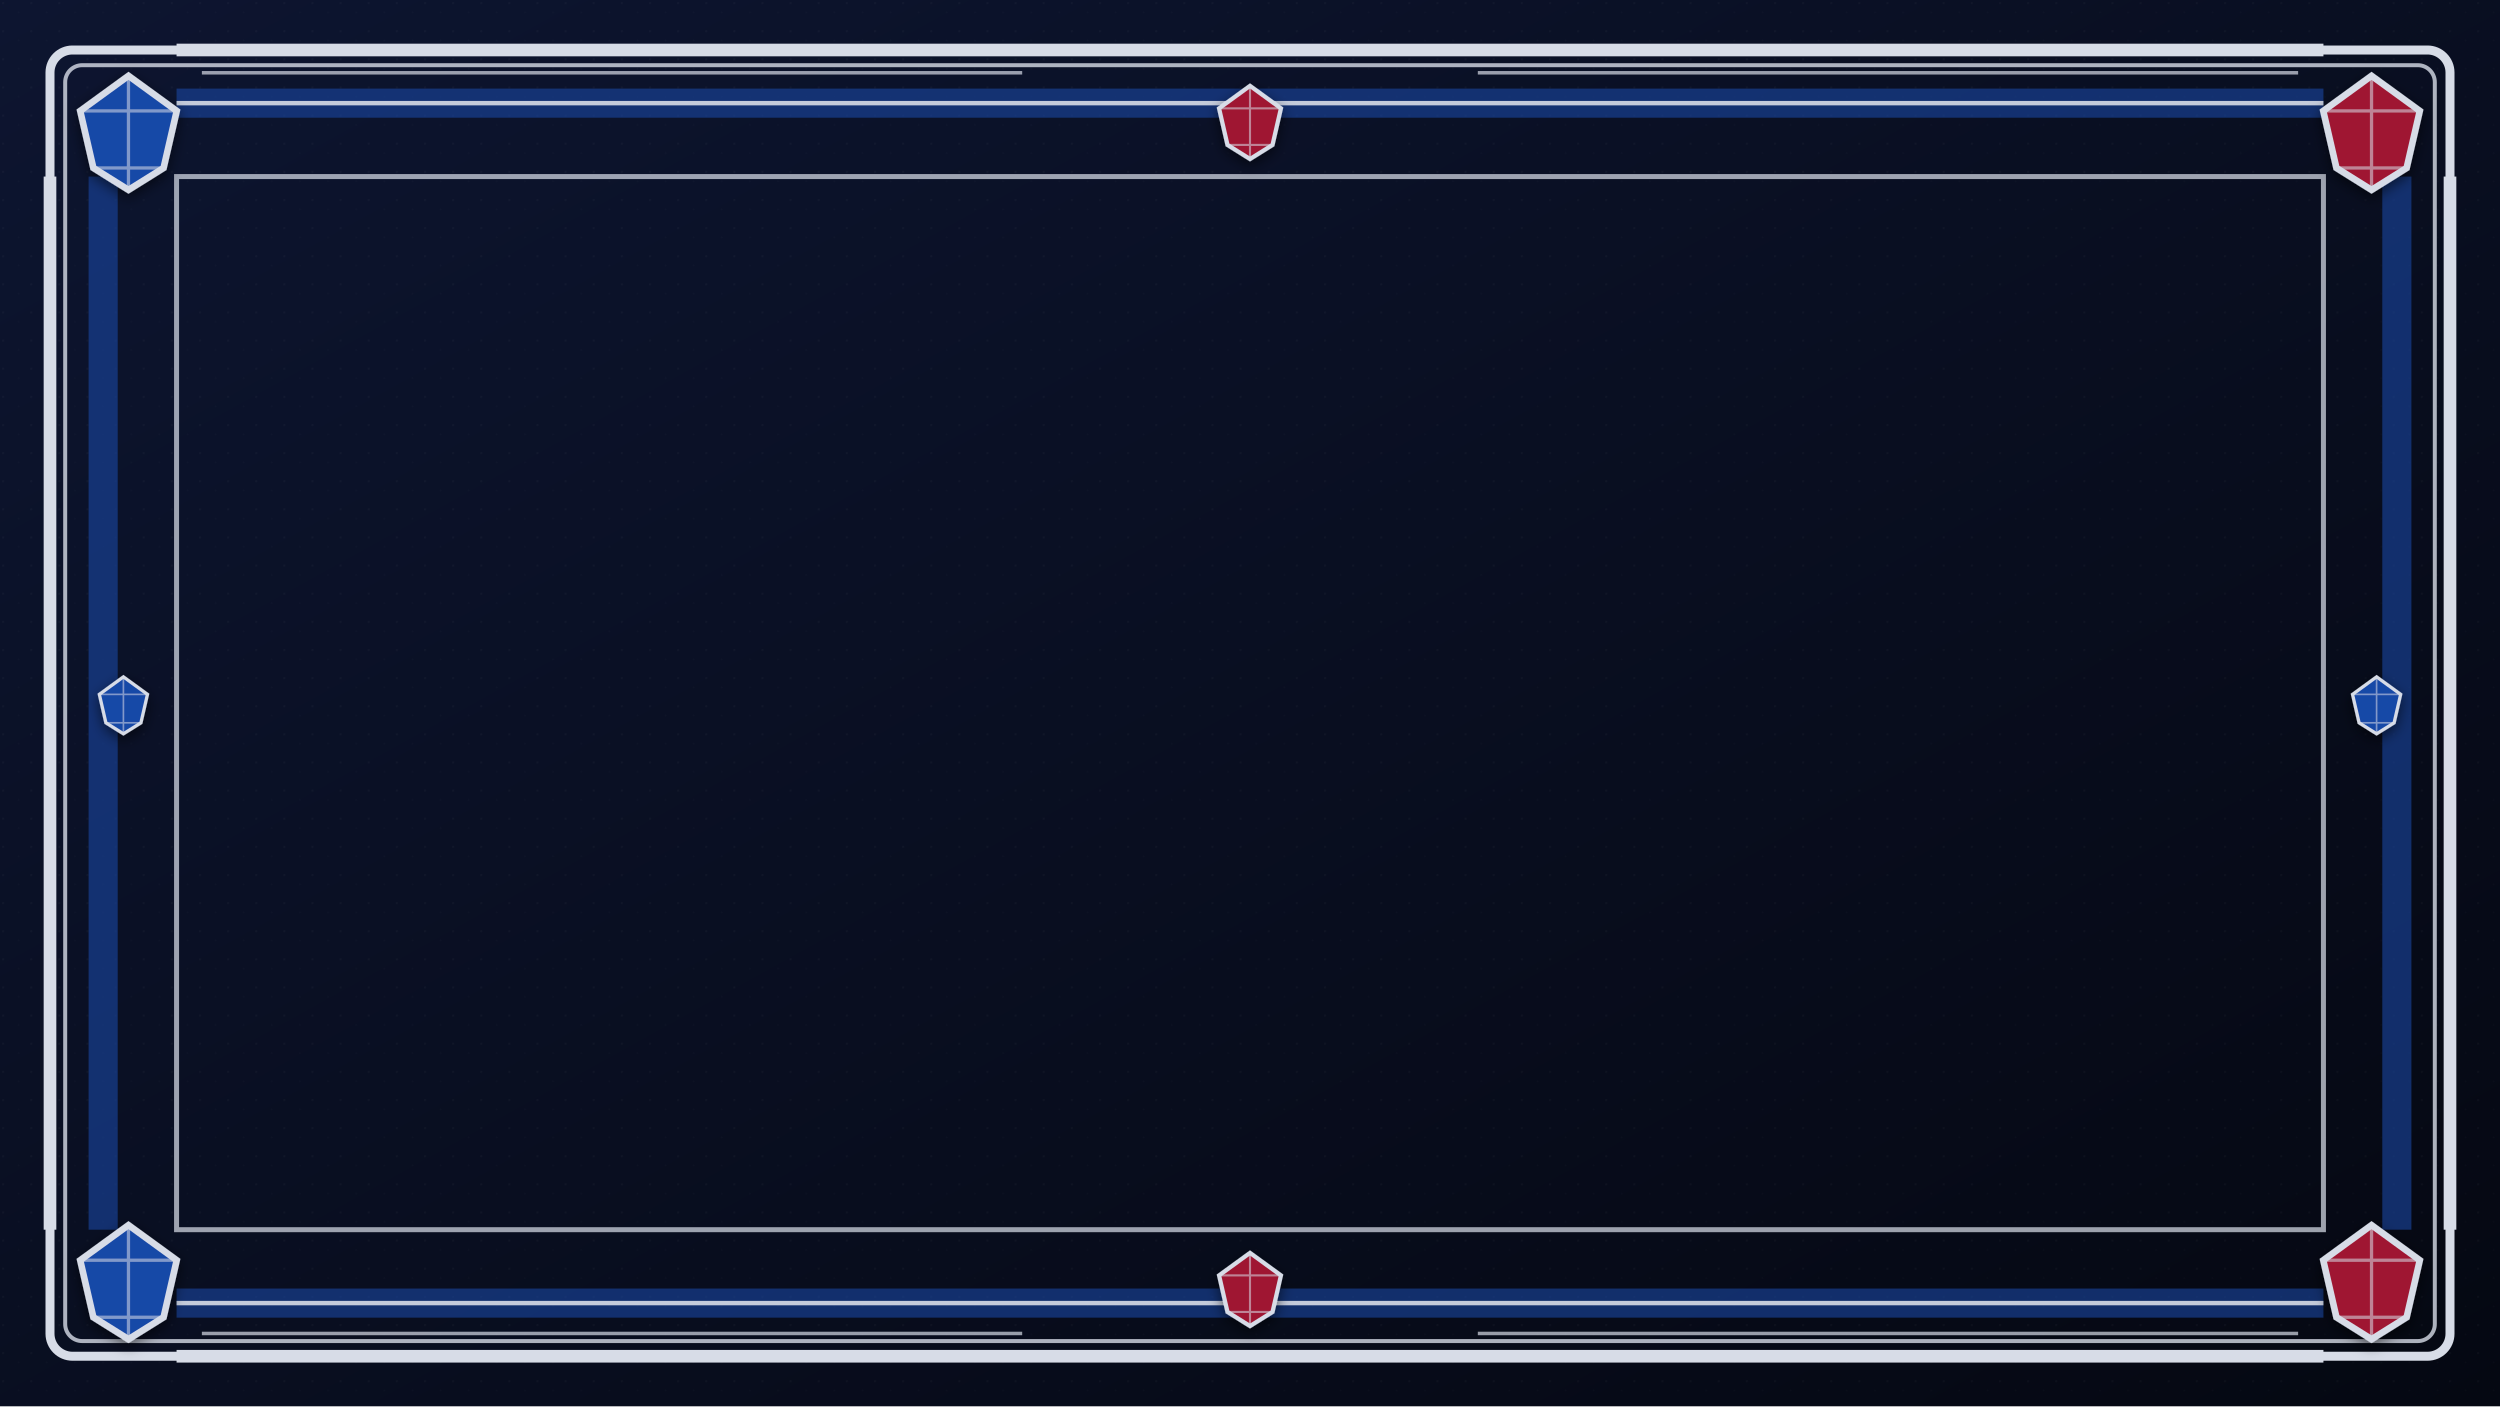
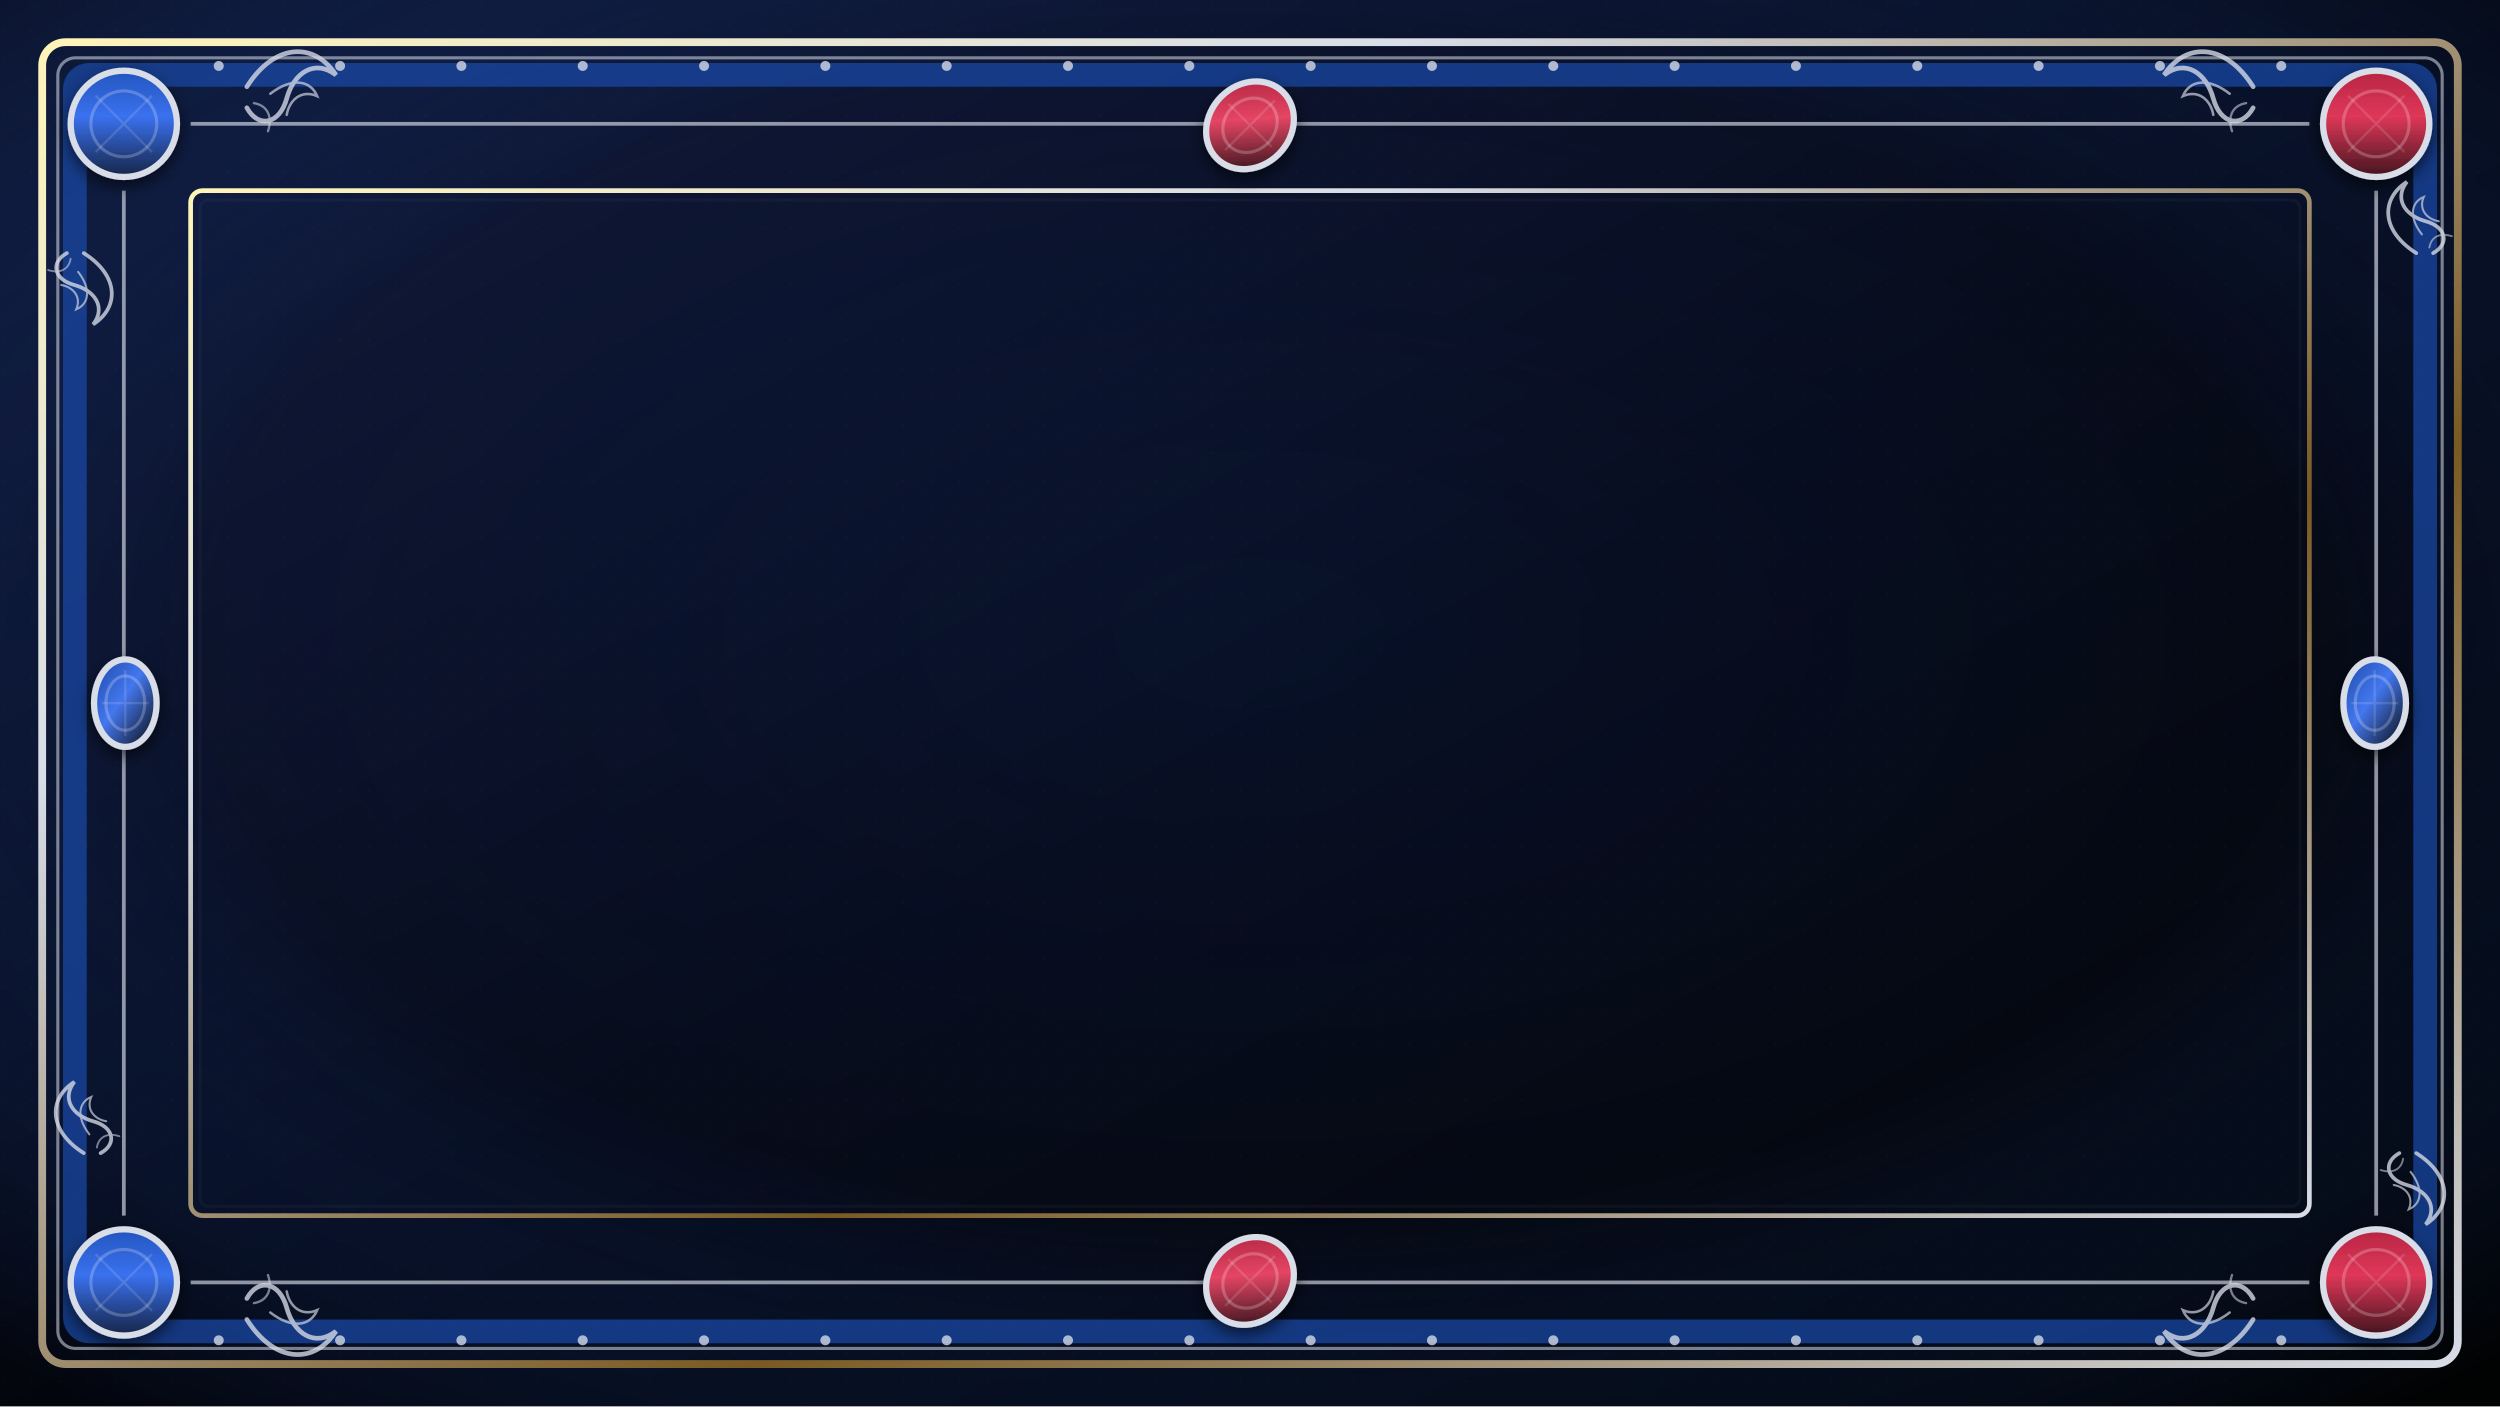
<svg xmlns="http://www.w3.org/2000/svg" width="1600" height="900" viewBox="0 0 1600 900">
  <defs>
    <linearGradient id="bg" x1="0" y1="0" x2="1" y2="1">
-       <stop offset="0" stop-color="#0d1530" />
-       <stop offset="1" stop-color="#050812" />
+       <stop offset="0" stop-color="#111b3d" />
+       <stop offset=".52" stop-color="#060a18" />
+       <stop offset="1" stop-color="#020303" />
    </linearGradient>
-     <linearGradient id="band" x1="0" y1="0" x2="1" y2="0">
-       <stop offset="0" stop-color="#050812" />
-       <stop offset=".5" stop-color="#0d1530" />
-       <stop offset="1" stop-color="#050812" />
+     <linearGradient id="metal" x1="0" y1="0" x2="1" y2="1">
+       <stop offset="0" stop-color="#fff4b8" />
+       <stop offset=".28" stop-color="#d8dde8" />
+       <stop offset=".65" stop-color="#7a5a22" />
+       <stop offset="1" stop-color="#d8dde8" />
    </linearGradient>
-     <filter id="shadow" x="-20%" y="-20%" width="140%" height="140%">
-       <feDropShadow dx="0" dy="3" stdDeviation="4" flood-color="#000" flood-opacity=".55" />
+     <radialGradient id="halo" cx=".5" cy=".45" r=".72">
+       <stop offset="0" stop-color="#1948a7" stop-opacity=".10" />
+       <stop offset=".58" stop-color="#1948a7" stop-opacity=".025" />
+       <stop offset="1" stop-color="#000" stop-opacity=".48" />
+     </radialGradient>
+     <pattern id="grain" width="18" height="18" patternUnits="userSpaceOnUse">
+       <circle cx="2" cy="2" r=".7" fill="#fff" opacity=".022" />
+       <circle cx="13" cy="9" r=".55" fill="#fff" opacity=".015" />
+     </pattern>
+     <filter id="shadow" x="-25%" y="-25%" width="150%" height="150%">
+       <feDropShadow dx="0" dy="4" stdDeviation="5" flood-color="#000" flood-opacity=".62" />
    </filter>
-     <pattern id="grain" width="18" height="18" patternUnits="userSpaceOnUse">
-       <circle cx="2" cy="2" r=".8" fill="#fff" opacity=".025" />
-       <circle cx="12" cy="8" r=".6" fill="#fff" opacity=".018" />
-     </pattern>
+     <filter id="soft" x="-20%" y="-20%" width="140%" height="140%">
+       <feGaussianBlur stdDeviation="5" />
+     </filter>
  </defs>
  <rect width="1600" height="900" fill="url(#bg)" />
+   <rect width="1600" height="900" fill="url(#halo)" />
  <rect width="1600" height="900" fill="url(#grain)" />
-   <rect x="32" y="32" width="1536" height="836" rx="14.4" fill="none" stroke="#d7dce7" stroke-width="5.76" />
-   <rect x="41.72" y="41.72" width="1516.56" height="816.56" rx="10.88" fill="none" stroke="#d7dce7" stroke-width="2.56" opacity=".8" />
-   <path d="M113 32 H1487 M113 868 H1487 M32 113 V787 M1568 113 V787" stroke="#d7dce7" stroke-width="8.1" />
-   <path d="M113 66.02 H1487 M113 833.98 H1487 M66.02 113 V787 M1533.98 113 V787" stroke="#1948a7" stroke-width="18.63" opacity=".58" />
-   <path d="M113 66.02 H1487 M113 833.98 H1487" stroke="#d7dce7" stroke-width="2.835" opacity=".9" />
-   <rect x="113" y="113" width="1374" height="674" fill="none" stroke="#d7dce7" stroke-width="3.2" opacity=".72" />
+   <rect x="27" y="27" width="1546" height="846" rx="14.85" fill="none" stroke="url(#metal)" stroke-width="5" />
+   <rect x="37" y="37" width="1526" height="826" rx="11.34" fill="none" stroke="#d8dde8" stroke-opacity=".55" stroke-width="2" />
+   <rect x="47.9" y="47.9" width="1504.2" height="804.2" rx="9.18" fill="none" stroke="#1948a7" stroke-opacity=".72" stroke-width="15.2" />
+   <rect x="122" y="122" width="1356" height="656" rx="7.56" fill="none" stroke="url(#metal)" stroke-width="3" />
+   <g fill="#d8dde8" opacity=".78">
+     <circle cx="140" cy="42.2" r="3.2" />
+     <circle cx="217.647" cy="42.2" r="3.2" />
+     <circle cx="295.294" cy="42.2" r="3.2" />
+     <circle cx="372.941" cy="42.2" r="3.2" />
+     <circle cx="450.588" cy="42.2" r="3.2" />
+     <circle cx="528.235" cy="42.2" r="3.2" />
+     <circle cx="605.882" cy="42.2" r="3.2" />
+     <circle cx="683.529" cy="42.2" r="3.2" />
+     <circle cx="761.176" cy="42.2" r="3.2" />
+     <circle cx="838.824" cy="42.2" r="3.2" />
+     <circle cx="916.471" cy="42.2" r="3.2" />
+     <circle cx="994.118" cy="42.2" r="3.2" />
+     <circle cx="1071.765" cy="42.2" r="3.2" />
+     <circle cx="1149.412" cy="42.2" r="3.2" />
+     <circle cx="1227.059" cy="42.2" r="3.2" />
+     <circle cx="1304.706" cy="42.2" r="3.2" />
+     <circle cx="1382.353" cy="42.2" r="3.2" />
+     <circle cx="1460" cy="42.2" r="3.2" />
+     <circle cx="140" cy="857.8" r="3.2" />
+     <circle cx="217.647" cy="857.8" r="3.2" />
+     <circle cx="295.294" cy="857.8" r="3.2" />
+     <circle cx="372.941" cy="857.8" r="3.2" />
+     <circle cx="450.588" cy="857.8" r="3.2" />
+     <circle cx="528.235" cy="857.8" r="3.2" />
+     <circle cx="605.882" cy="857.8" r="3.2" />
+     <circle cx="683.529" cy="857.8" r="3.2" />
+     <circle cx="761.176" cy="857.8" r="3.2" />
+     <circle cx="838.824" cy="857.8" r="3.2" />
+     <circle cx="916.471" cy="857.8" r="3.2" />
+     <circle cx="994.118" cy="857.8" r="3.2" />
+     <circle cx="1071.765" cy="857.8" r="3.2" />
+     <circle cx="1149.412" cy="857.8" r="3.2" />
+     <circle cx="1227.059" cy="857.8" r="3.2" />
+     <circle cx="1304.706" cy="857.8" r="3.2" />
+     <circle cx="1382.353" cy="857.8" r="3.2" />
+     <circle cx="1460" cy="857.8" r="3.2" />
+   </g>
+   <path d="M122 79.25 H1478 M122 820.75 H1478" stroke="#d8dde8" stroke-width="2.4" opacity=".65" />
+   <path d="M79.25 122 V778 M1520.75 122 V778" stroke="#d8dde8" stroke-width="2.4" opacity=".65" />
  <g filter="url(#shadow)">
-     <g transform="translate(82.22 82.22) scale(1.404)">
-       <path d="M0-24 L22-8 L16 18 L0 28 L-16 18 L-22-8 Z" fill="#1948a7" stroke="#d7dce7" stroke-width="3" />
-       <path d="M0-24 L0 28 M-22-8 L22-8 M-16 18 L16 18" stroke="#d7dce7" stroke-width="1.5" opacity=".55" />
-     </g>
-     <g transform="translate(1517.78 82.22) scale(1.404)">
-       <path d="M0-24 L22-8 L16 18 L0 28 L-16 18 L-22-8 Z" fill="#9f1833" stroke="#d7dce7" stroke-width="3" />
-       <path d="M0-24 L0 28 M-22-8 L22-8 M-16 18 L16 18" stroke="#d7dce7" stroke-width="1.5" opacity=".55" />
-     </g>
-     <g transform="translate(82.22 817.78) scale(1.404)">
-       <path d="M0-24 L22-8 L16 18 L0 28 L-16 18 L-22-8 Z" fill="#1948a7" stroke="#d7dce7" stroke-width="3" />
-       <path d="M0-24 L0 28 M-22-8 L22-8 M-16 18 L16 18" stroke="#d7dce7" stroke-width="1.5" opacity=".55" />
-     </g>
-     <g transform="translate(1517.78 817.78) scale(1.404)">
-       <path d="M0-24 L22-8 L16 18 L0 28 L-16 18 L-22-8 Z" fill="#9f1833" stroke="#d7dce7" stroke-width="3" />
-       <path d="M0-24 L0 28 M-22-8 L22-8 M-16 18 L16 18" stroke="#d7dce7" stroke-width="1.5" opacity=".55" />
-     </g>
-     <g transform="translate(78.98 450) scale(0.7)">
-       <path d="M0-24 L22-8 L16 18 L0 28 L-16 18 L-22-8 Z" fill="#1948a7" stroke="#d7dce7" stroke-width="3" />
-       <path d="M0-24 L0 28 M-22-8 L22-8 M-16 18 L16 18" stroke="#d7dce7" stroke-width="1.5" opacity=".55" />
-     </g>
-     <g transform="translate(1521.02 450) scale(0.7)">
-       <path d="M0-24 L22-8 L16 18 L0 28 L-16 18 L-22-8 Z" fill="#1948a7" stroke="#d7dce7" stroke-width="3" />
-       <path d="M0-24 L0 28 M-22-8 L22-8 M-16 18 L16 18" stroke="#d7dce7" stroke-width="1.5" opacity=".55" />
-     </g>
-     <g transform="translate(800 76.55) scale(0.9)">
-       <path d="M0-24 L22-8 L16 18 L0 28 L-16 18 L-22-8 Z" fill="#9f1833" stroke="#d7dce7" stroke-width="3" />
-       <path d="M0-24 L0 28 M-22-8 L22-8 M-16 18 L16 18" stroke="#d7dce7" stroke-width="1.5" opacity=".55" />
-     </g>
-     <g transform="translate(800 823.45) scale(0.9)">
-       <path d="M0-24 L22-8 L16 18 L0 28 L-16 18 L-22-8 Z" fill="#9f1833" stroke="#d7dce7" stroke-width="3" />
-       <path d="M0-24 L0 28 M-22-8 L22-8 M-16 18 L16 18" stroke="#d7dce7" stroke-width="1.5" opacity=".55" />
+     <g transform="translate(79.25 79.25) rotate(45)">
+       <defs>
+         <linearGradient id="sap0-g" x1="0" y1="0" x2="1" y2="1">
+           <stop offset="0" stop-color="#1948a7" />
+           <stop offset=".45" stop-color="#3a71ef" />
+           <stop offset="1" stop-color="#090909" />
+         </linearGradient>
+       </defs>
+       <ellipse rx="34" ry="34" fill="url(#sap0-g)" stroke="#d8dde8" stroke-width="4" />
+       <ellipse rx="21.08" ry="21.08" fill="none" stroke="#fff" stroke-opacity=".22" stroke-width="2" />
+       <path d="M-25.5 0 H25.5 M0 -25.5 V25.5" stroke="#fff" stroke-opacity=".13" stroke-width="1.5" />
+     </g>
+     <g transform="translate(1520.75 79.25) rotate(45)">
+       <defs>
+         <linearGradient id="sap1-g" x1="0" y1="0" x2="1" y2="1">
+           <stop offset="0" stop-color="#a51d39" />
+           <stop offset=".45" stop-color="#df3758" />
+           <stop offset="1" stop-color="#090909" />
+         </linearGradient>
+       </defs>
+       <ellipse rx="34" ry="34" fill="url(#sap1-g)" stroke="#d8dde8" stroke-width="4" />
+       <ellipse rx="21.08" ry="21.08" fill="none" stroke="#fff" stroke-opacity=".22" stroke-width="2" />
+       <path d="M-25.5 0 H25.5 M0 -25.5 V25.5" stroke="#fff" stroke-opacity=".13" stroke-width="1.5" />
+     </g>
+     <g transform="translate(79.25 820.75) rotate(45)">
+       <defs>
+         <linearGradient id="sap2-g" x1="0" y1="0" x2="1" y2="1">
+           <stop offset="0" stop-color="#1948a7" />
+           <stop offset=".45" stop-color="#3a71ef" />
+           <stop offset="1" stop-color="#090909" />
+         </linearGradient>
+       </defs>
+       <ellipse rx="34" ry="34" fill="url(#sap2-g)" stroke="#d8dde8" stroke-width="4" />
+       <ellipse rx="21.08" ry="21.08" fill="none" stroke="#fff" stroke-opacity=".22" stroke-width="2" />
+       <path d="M-25.5 0 H25.5 M0 -25.5 V25.5" stroke="#fff" stroke-opacity=".13" stroke-width="1.5" />
+     </g>
+     <g transform="translate(1520.75 820.75) rotate(45)">
+       <defs>
+         <linearGradient id="sap3-g" x1="0" y1="0" x2="1" y2="1">
+           <stop offset="0" stop-color="#a51d39" />
+           <stop offset=".45" stop-color="#df3758" />
+           <stop offset="1" stop-color="#090909" />
+         </linearGradient>
+       </defs>
+       <ellipse rx="34" ry="34" fill="url(#sap3-g)" stroke="#d8dde8" stroke-width="4" />
+       <ellipse rx="21.08" ry="21.08" fill="none" stroke="#fff" stroke-opacity=".22" stroke-width="2" />
+       <path d="M-25.5 0 H25.5 M0 -25.5 V25.5" stroke="#fff" stroke-opacity=".13" stroke-width="1.5" />
+     </g>
+     <g transform="translate(800 80.2) rotate(45)">
+       <defs>
+         <linearGradient id="sapT-g" x1="0" y1="0" x2="1" y2="1">
+           <stop offset="0" stop-color="#a51d39" />
+           <stop offset=".45" stop-color="#e54564" />
+           <stop offset="1" stop-color="#090909" />
+         </linearGradient>
+       </defs>
+       <ellipse rx="26" ry="30" fill="url(#sapT-g)" stroke="#d8dde8" stroke-width="4" />
+       <ellipse rx="16.12" ry="18.6" fill="none" stroke="#fff" stroke-opacity=".22" stroke-width="2" />
+       <path d="M-19.5 0 H19.5 M0 -22.5 V22.5" stroke="#fff" stroke-opacity=".13" stroke-width="1.5" />
+     </g>
+     <g transform="translate(800 819.8) rotate(45)">
+       <defs>
+         <linearGradient id="sapB-g" x1="0" y1="0" x2="1" y2="1">
+           <stop offset="0" stop-color="#a51d39" />
+           <stop offset=".45" stop-color="#e54564" />
+           <stop offset="1" stop-color="#090909" />
+         </linearGradient>
+       </defs>
+       <ellipse rx="26" ry="30" fill="url(#sapB-g)" stroke="#d8dde8" stroke-width="4" />
+       <ellipse rx="16.12" ry="18.6" fill="none" stroke="#fff" stroke-opacity=".22" stroke-width="2" />
+       <path d="M-19.5 0 H19.5 M0 -22.5 V22.5" stroke="#fff" stroke-opacity=".13" stroke-width="1.5" />
+     </g>
+     <g transform="translate(80.2 450) rotate(0)">
+       <defs>
+         <linearGradient id="sapL-g" x1="0" y1="0" x2="1" y2="1">
+           <stop offset="0" stop-color="#1948a7" />
+           <stop offset=".45" stop-color="#4477ee" />
+           <stop offset="1" stop-color="#090909" />
+         </linearGradient>
+       </defs>
+       <ellipse rx="20" ry="28" fill="url(#sapL-g)" stroke="#d8dde8" stroke-width="4" />
+       <ellipse rx="12.4" ry="17.36" fill="none" stroke="#fff" stroke-opacity=".22" stroke-width="2" />
+       <path d="M-15 0 H15 M0 -21 V21" stroke="#fff" stroke-opacity=".13" stroke-width="1.5" />
+     </g>
+     <g transform="translate(1519.8 450) rotate(0)">
+       <defs>
+         <linearGradient id="sapR-g" x1="0" y1="0" x2="1" y2="1">
+           <stop offset="0" stop-color="#1948a7" />
+           <stop offset=".45" stop-color="#4477ee" />
+           <stop offset="1" stop-color="#090909" />
+         </linearGradient>
+       </defs>
+       <ellipse rx="20" ry="28" fill="url(#sapR-g)" stroke="#d8dde8" stroke-width="4" />
+       <ellipse rx="12.4" ry="17.36" fill="none" stroke="#fff" stroke-opacity=".22" stroke-width="2" />
+       <path d="M-15 0 H15 M0 -21 V21" stroke="#fff" stroke-opacity=".13" stroke-width="1.5" />
    </g>
  </g>
-   <g stroke="#d7dce7" fill="none" opacity=".7" stroke-width="2.24">
-     <path d="M129.2 46.58 H654.2 M945.8 46.58 H1470.8" />
-     <path d="M129.2 853.42 H654.2 M945.8 853.42 H1470.8" />
+   <g opacity=".78">
+     <g transform="translate(158 55.5) scale(0.75 0.75)" fill="none" stroke="#d8dde8" stroke-linecap="round">
+       <path d="M0 0 C24-38 58-38 76-10 C58-24 40-12 34 10 C28 32 10 36 0 18" stroke-width="4" />
+       <path d="M20 6 C38-8 54-6 60 8 C46 2 36 12 34 24" stroke-width="2.2" opacity=".85" />
+       <path d="M6 14 C18 16 22 26 18 38" stroke-width="2" opacity=".7" />
+     </g>
+     <g transform="translate(1442 55.5) scale(-0.75 0.75)" fill="none" stroke="#d8dde8" stroke-linecap="round">
+       <path d="M0 0 C24-38 58-38 76-10 C58-24 40-12 34 10 C28 32 10 36 0 18" stroke-width="4" />
+       <path d="M20 6 C38-8 54-6 60 8 C46 2 36 12 34 24" stroke-width="2.2" opacity=".85" />
+       <path d="M6 14 C18 16 22 26 18 38" stroke-width="2" opacity=".7" />
+     </g>
+     <g transform="translate(0 900) scale(1 -1)">
+       <g transform="translate(158 55.5) scale(0.75 0.75)" fill="none" stroke="#d8dde8" stroke-linecap="round">
+         <path d="M0 0 C24-38 58-38 76-10 C58-24 40-12 34 10 C28 32 10 36 0 18" stroke-width="4" />
+         <path d="M20 6 C38-8 54-6 60 8 C46 2 36 12 34 24" stroke-width="2.2" opacity=".85" />
+         <path d="M6 14 C18 16 22 26 18 38" stroke-width="2" opacity=".7" />
+       </g>
+       <g transform="translate(1442 55.5) scale(-0.75 0.75)" fill="none" stroke="#d8dde8" stroke-linecap="round">
+         <path d="M0 0 C24-38 58-38 76-10 C58-24 40-12 34 10 C28 32 10 36 0 18" stroke-width="4" />
+         <path d="M20 6 C38-8 54-6 60 8 C46 2 36 12 34 24" stroke-width="2.2" opacity=".85" />
+         <path d="M6 14 C18 16 22 26 18 38" stroke-width="2" opacity=".7" />
+       </g>
+     </g>
+     <g transform="translate(53.6 162) rotate(90)">
+       <g transform="translate(0 0) scale(0.6 0.6)" fill="none" stroke="#d8dde8" stroke-linecap="round">
+         <path d="M0 0 C24-38 58-38 76-10 C58-24 40-12 34 10 C28 32 10 36 0 18" stroke-width="4" />
+         <path d="M20 6 C38-8 54-6 60 8 C46 2 36 12 34 24" stroke-width="2.2" opacity=".85" />
+         <path d="M6 14 C18 16 22 26 18 38" stroke-width="2" opacity=".7" />
+       </g>
+     </g>
+     <g transform="translate(53.6 738) rotate(-90)">
+       <g transform="translate(0 0) scale(0.6 0.6)" fill="none" stroke="#d8dde8" stroke-linecap="round">
+         <path d="M0 0 C24-38 58-38 76-10 C58-24 40-12 34 10 C28 32 10 36 0 18" stroke-width="4" />
+         <path d="M20 6 C38-8 54-6 60 8 C46 2 36 12 34 24" stroke-width="2.2" opacity=".85" />
+         <path d="M6 14 C18 16 22 26 18 38" stroke-width="2" opacity=".7" />
+       </g>
+     </g>
+     <g transform="translate(1546.4 162) rotate(-90)">
+       <g transform="translate(0 0) scale(0.6 0.6)" fill="none" stroke="#d8dde8" stroke-linecap="round">
+         <path d="M0 0 C24-38 58-38 76-10 C58-24 40-12 34 10 C28 32 10 36 0 18" stroke-width="4" />
+         <path d="M20 6 C38-8 54-6 60 8 C46 2 36 12 34 24" stroke-width="2.2" opacity=".85" />
+         <path d="M6 14 C18 16 22 26 18 38" stroke-width="2" opacity=".7" />
+       </g>
+     </g>
+     <g transform="translate(1546.4 738) rotate(90)">
+       <g transform="translate(0 0) scale(0.6 0.6)" fill="none" stroke="#d8dde8" stroke-linecap="round">
+         <path d="M0 0 C24-38 58-38 76-10 C58-24 40-12 34 10 C28 32 10 36 0 18" stroke-width="4" />
+         <path d="M20 6 C38-8 54-6 60 8 C46 2 36 12 34 24" stroke-width="2.2" opacity=".85" />
+         <path d="M6 14 C18 16 22 26 18 38" stroke-width="2" opacity=".7" />
+       </g>
+     </g>
  </g>
+   <rect x="128" y="128" width="1344" height="644" rx="5.4" fill="none" stroke="#fff" stroke-opacity=".035" stroke-width="2" />
</svg>
